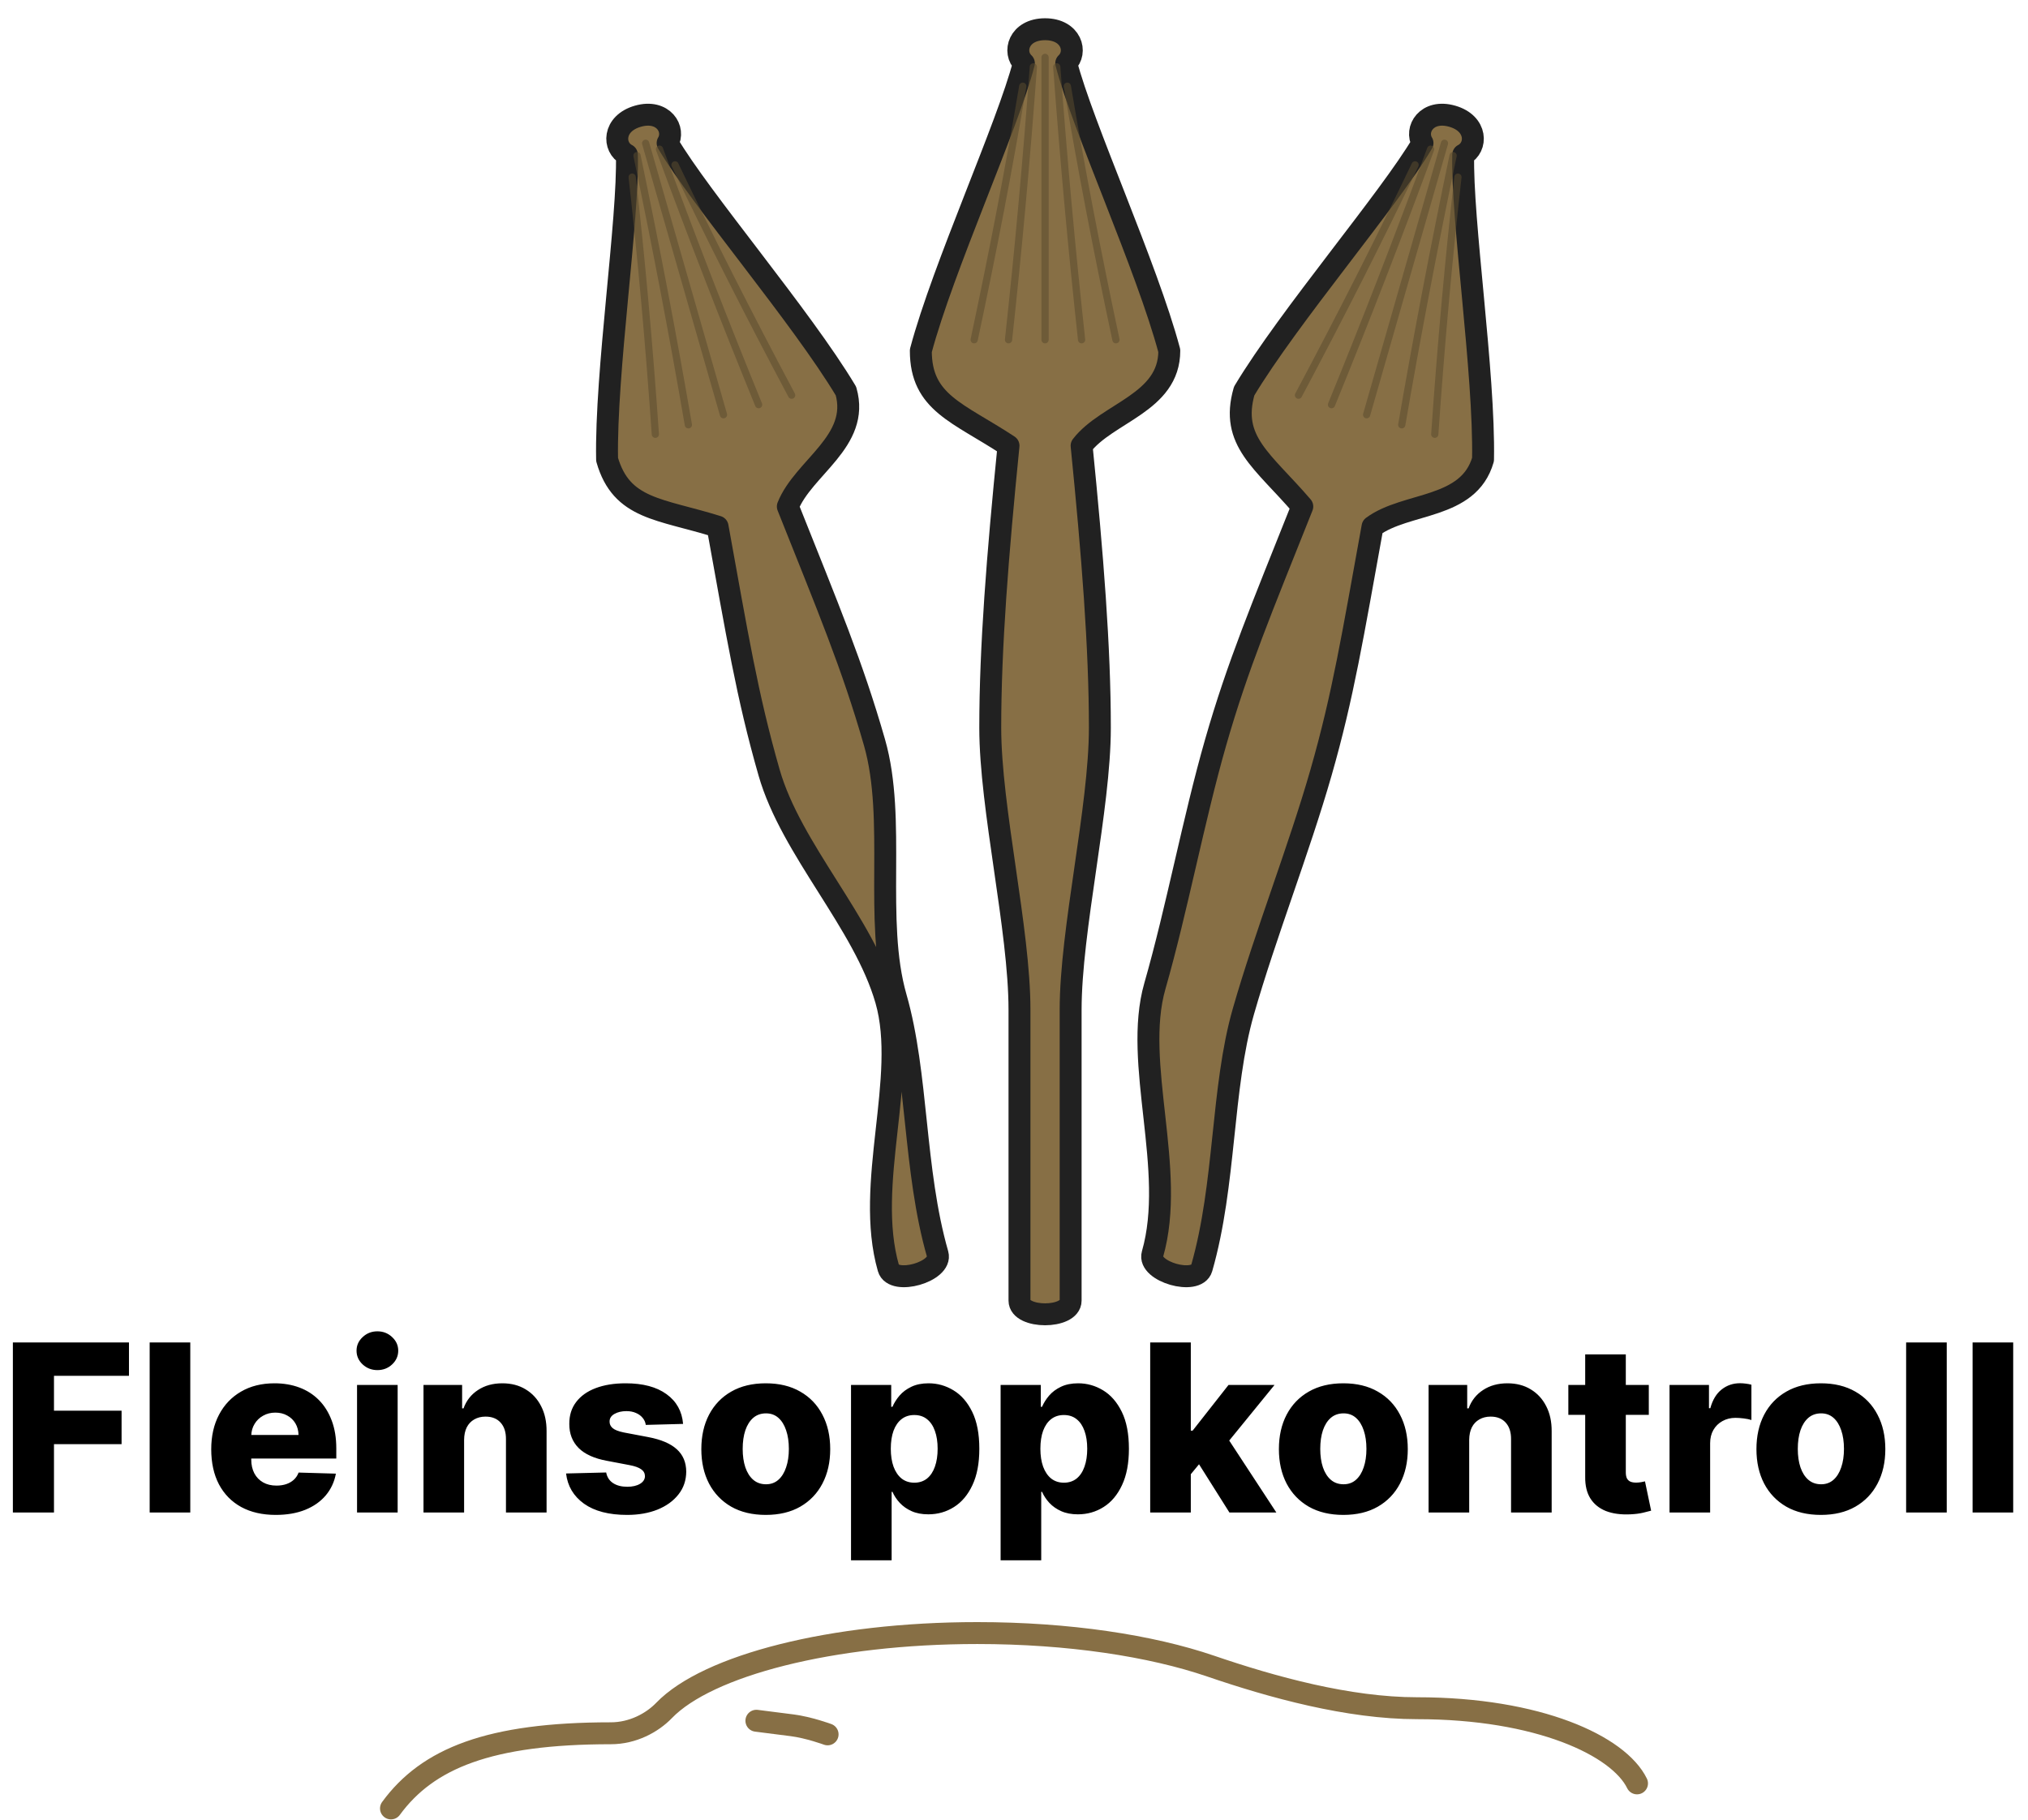
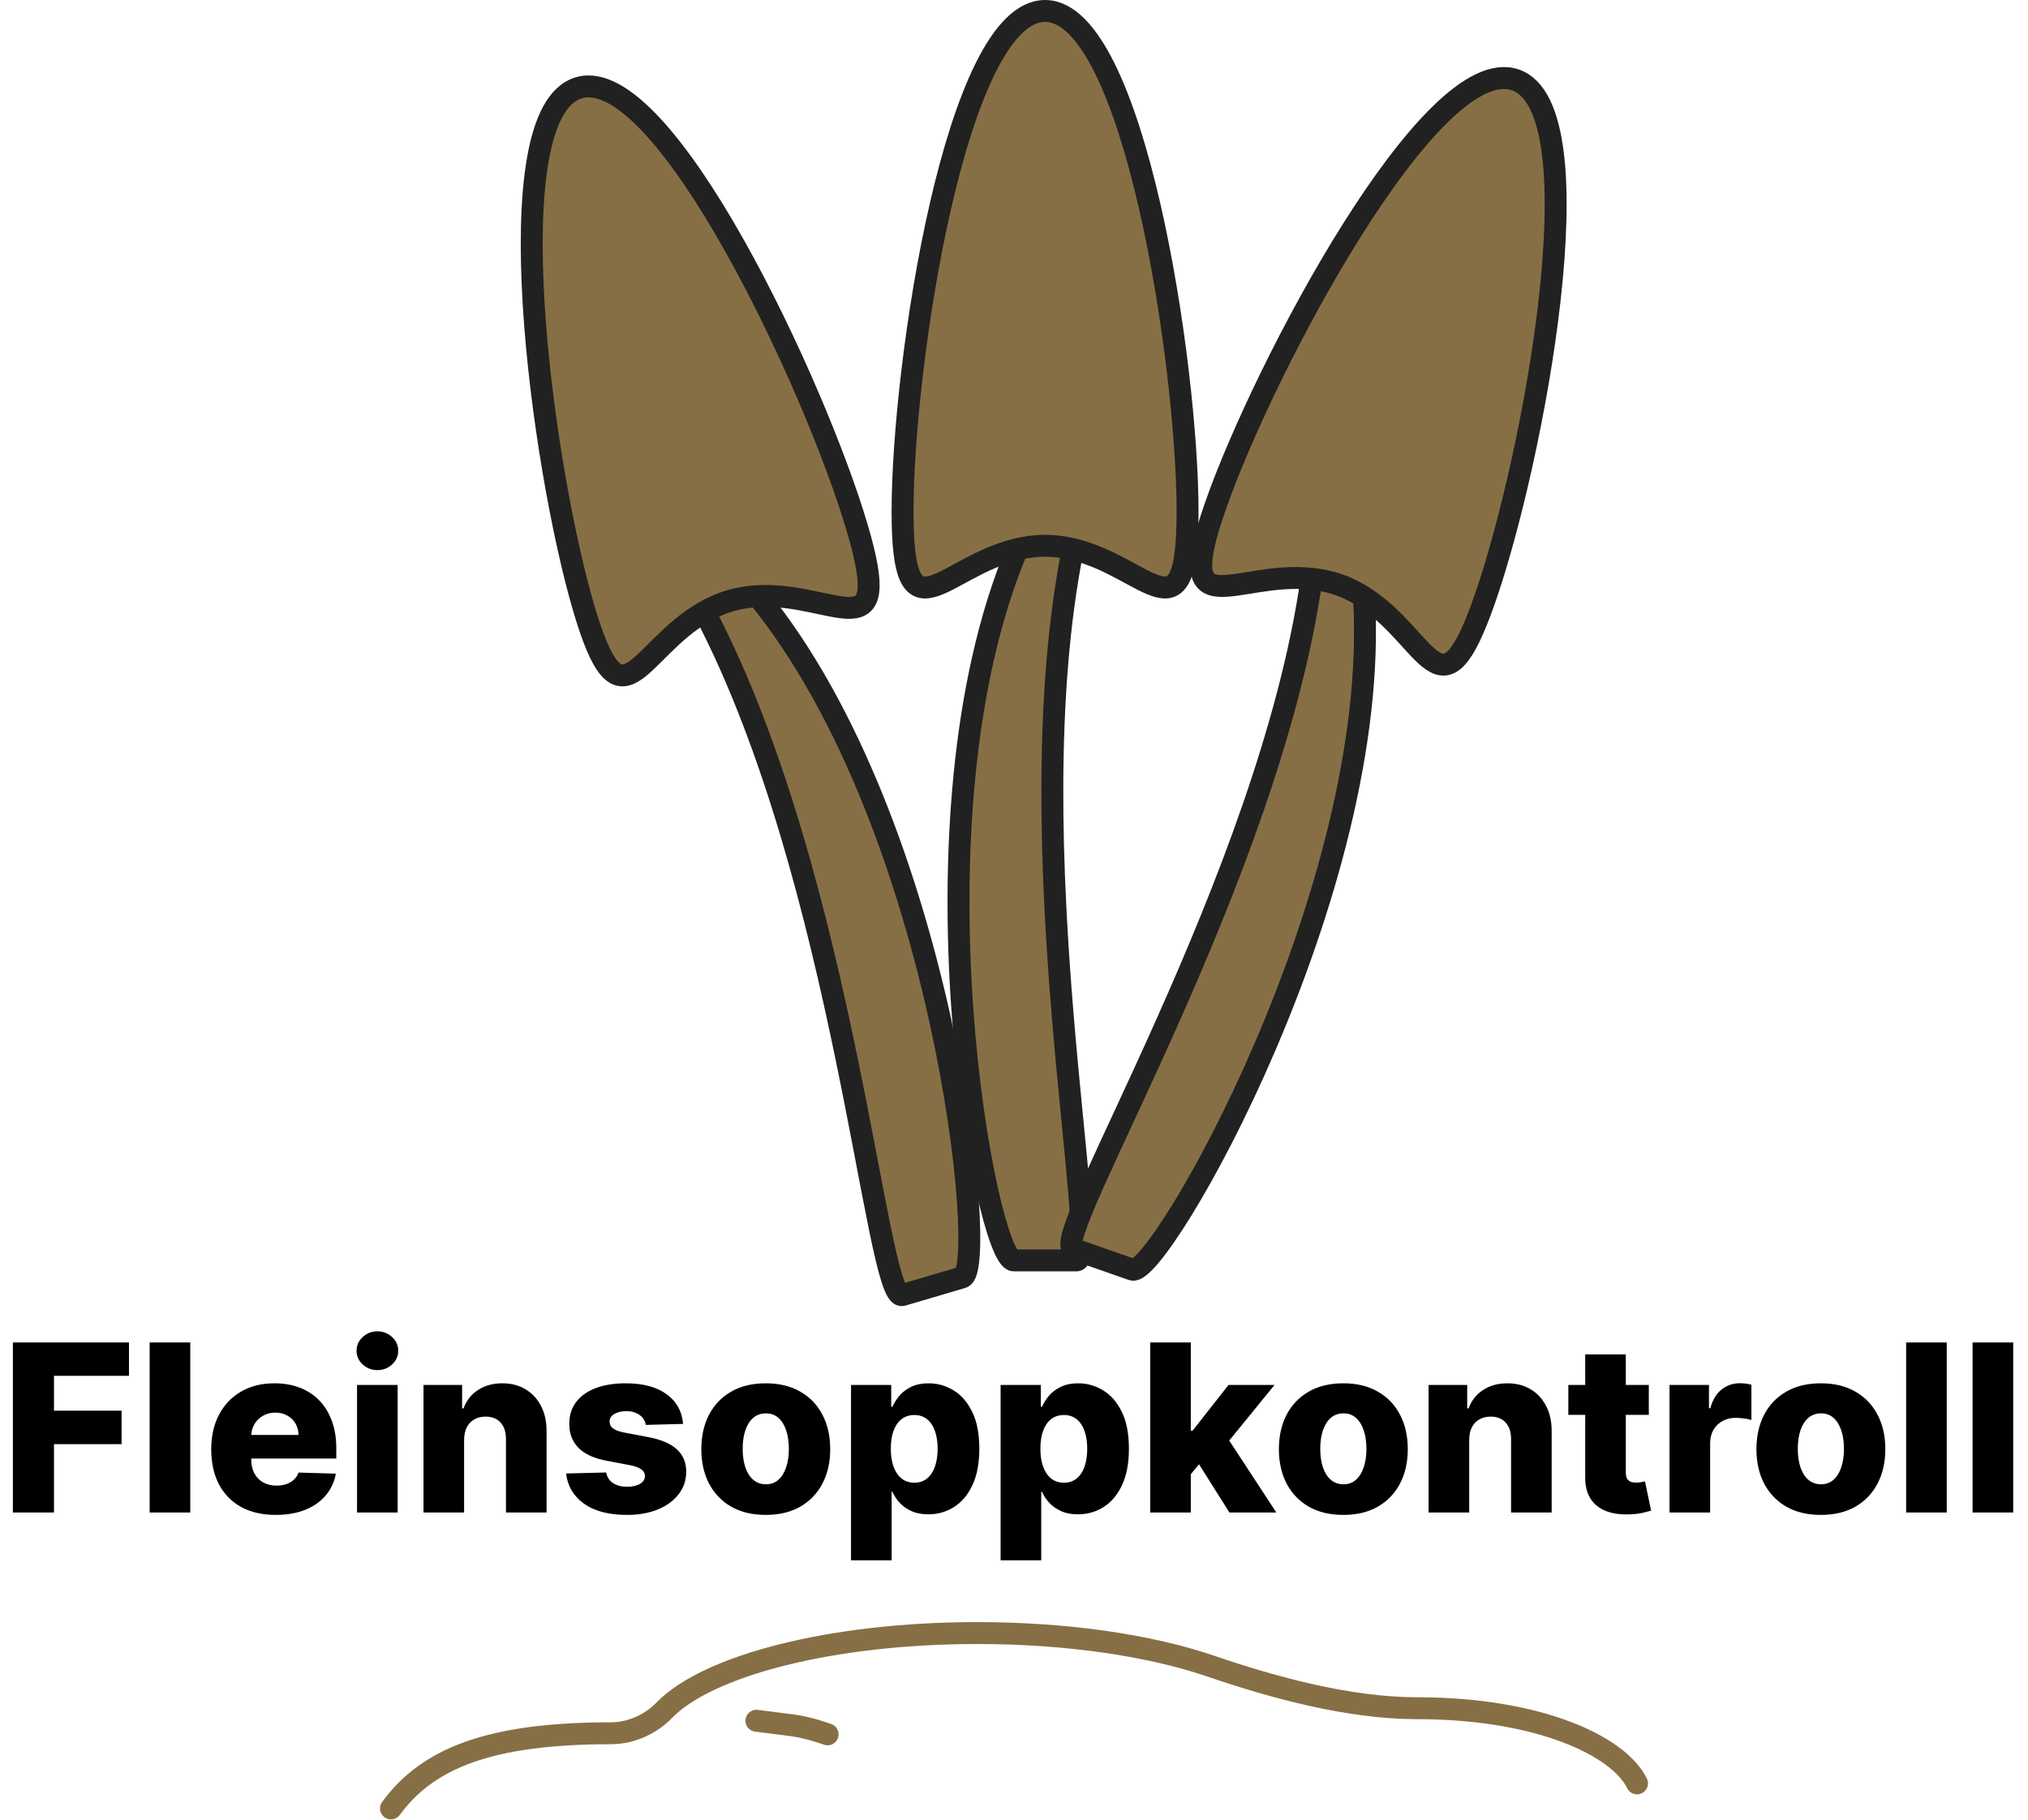
<svg xmlns="http://www.w3.org/2000/svg" width="555" height="498" viewBox="0 0 555 498" fill="none">
-   <g transform="translate(121 0)">
-     <g transform="rotate(-16 165 210) translate(-58 0)">
-       <path d="M165.0 8.0 C172.2 8.0 174.0 14.3 170.8 17.3 C175.2 34.4 192.9 73.1 199.0 96.0 C199.0 110.3 182.0 112.9 175.0 122.0 C178.0 152.0 180.0 168.6 180.0 190.6 C180.0 212.6 166.4 237.3 166.4 259.3 C166.4 281.3 158.0 306.0 158.0 330.0 C158.0 335.0 144.0 335.0 144.0 330.0 C144.0 306.0 163.6 281.3 163.6 259.3 C163.6 237.3 150.0 212.6 150.0 190.6 C150.0 168.6 152.0 152.0 155.0 122.0 C141.2 112.9 131.0 110.3 131.0 96.0 C137.1 73.1 154.8 34.4 159.2 17.3 C156.0 14.3 157.8 8.0 165.0 8.0 Z" fill="#876F45" stroke="#212121" stroke-width="6" stroke-linejoin="round" />
-       <path d="M158.9 23.6 Q153.4 56.4 145.6 93.0" fill="none" stroke="#5a4a2e" stroke-width="1.98" stroke-linecap="round" opacity="0.55" />
-       <path d="M161.8 18.3 Q159.0 56.4 155.0 93.0" fill="none" stroke="#5a4a2e" stroke-width="1.98" stroke-linecap="round" opacity="0.55" />
-       <path d="M165.0 15.7 Q165.0 56.4 165.0 93.0" fill="none" stroke="#5a4a2e" stroke-width="1.98" stroke-linecap="round" opacity="0.55" />
-       <path d="M168.2 18.3 Q171.0 56.4 175.0 93.0" fill="none" stroke="#5a4a2e" stroke-width="1.98" stroke-linecap="round" opacity="0.55" />
-       <path d="M171.1 23.6 Q176.6 56.4 184.4 93.0" fill="none" stroke="#5a4a2e" stroke-width="1.98" stroke-linecap="round" opacity="0.55" />
-     </g>
-     <path d="M165.0 8.0 C172.2 8.0 174.0 14.3 170.8 17.3 C175.2 34.4 192.9 73.1 199.0 96.0 C199.0 110.3 182.0 112.9 175.0 122.0 C178.0 152.0 180.0 177.2 180.0 199.2 C180.0 221.2 172.0 254.4 172.0 276.4 C172.0 298.4 172.0 332.0 172.0 356.0 C172.0 361.0 158.0 361.0 158.0 356.0 C158.0 332.0 158.0 298.4 158.0 276.4 C158.0 254.4 150.0 221.2 150.0 199.2 C150.0 177.2 152.0 152.0 155.0 122.0 C141.2 112.9 131.0 110.3 131.0 96.0 C137.1 73.1 154.8 34.4 159.2 17.3 C156.0 14.3 157.8 8.0 165.0 8.0 Z" fill="#876F45" stroke="#212121" stroke-width="6" stroke-linejoin="round" />
-     <path d="M158.9 23.6 Q153.4 56.4 145.6 93.0" fill="none" stroke="#5a4a2e" stroke-width="1.98" stroke-linecap="round" opacity="0.55" />
-     <path d="M161.8 18.3 Q159.0 56.4 155.0 93.0" fill="none" stroke="#5a4a2e" stroke-width="1.98" stroke-linecap="round" opacity="0.55" />
-     <path d="M165.0 15.7 Q165.0 56.4 165.0 93.0" fill="none" stroke="#5a4a2e" stroke-width="1.98" stroke-linecap="round" opacity="0.55" />
-     <path d="M168.2 18.3 Q171.0 56.4 175.0 93.0" fill="none" stroke="#5a4a2e" stroke-width="1.98" stroke-linecap="round" opacity="0.55" />
-     <path d="M171.1 23.6 Q176.6 56.4 184.4 93.0" fill="none" stroke="#5a4a2e" stroke-width="1.98" stroke-linecap="round" opacity="0.55" />
-     <g transform="rotate(16 165 210) translate(58 0)">
-       <path d="M165.0 8.0 C172.2 8.0 174.0 14.3 170.8 17.3 C175.2 34.4 192.9 73.1 199.0 96.0 C199.0 110.3 182.0 112.9 175.0 122.0 C178.0 152.0 180.0 168.6 180.0 190.6 C180.0 212.6 177.6 237.3 177.6 259.3 C177.6 281.3 186.0 306.0 186.0 330.0 C186.0 335.0 172.0 335.0 172.0 330.0 C172.0 306.0 152.4 281.3 152.4 259.3 C152.4 237.3 150.0 212.6 150.0 190.6 C150.0 168.6 152.0 152.0 155.0 122.0 C141.2 112.9 131.0 110.3 131.0 96.0 C137.1 73.1 154.8 34.4 159.2 17.3 C156.0 14.3 157.8 8.0 165.0 8.0 Z" fill="#876F45" stroke="#212121" stroke-width="6" stroke-linejoin="round" />
-       <path d="M158.9 23.6 Q153.4 56.4 145.6 93.0" fill="none" stroke="#5a4a2e" stroke-width="1.98" stroke-linecap="round" opacity="0.55" />
-       <path d="M161.8 18.3 Q159.0 56.4 155.0 93.0" fill="none" stroke="#5a4a2e" stroke-width="1.98" stroke-linecap="round" opacity="0.55" />
-       <path d="M165.0 15.7 Q165.0 56.4 165.0 93.0" fill="none" stroke="#5a4a2e" stroke-width="1.98" stroke-linecap="round" opacity="0.55" />
-       <path d="M168.2 18.3 Q171.0 56.4 175.0 93.0" fill="none" stroke="#5a4a2e" stroke-width="1.98" stroke-linecap="round" opacity="0.55" />
-       <path d="M171.1 23.6 Q176.6 56.4 184.4 93.0" fill="none" stroke="#5a4a2e" stroke-width="1.98" stroke-linecap="round" opacity="0.55" />
-     </g>
-   </g>
+   <path d="M286 3C261.682 3 247 99.644 247 140.066C247 176.185 257.707 155.194 278.407 150.315C280.874 149.734 283.411 149.381 286 149.381C288.589 149.381 291.126 149.734 293.593 150.315C314.293 155.194 325 176.185 325 140.066C325 99.644 310.318 3 286 3Z" fill="#876F45" />
+   <path d="M277.454 345H294.546C302.083 345 277.454 231.5 293.593 150.315C291.126 149.734 288.589 149.381 286 149.381C283.411 149.381 280.874 149.734 278.407 150.315C247 225 269.917 345 277.454 345Z" fill="#876F45" />
+   <path d="M277.454 345C288.687 345 283.313 345 294.546 345M277.454 345C269.917 345 247 225 278.407 150.315M277.454 345H294.546M294.546 345C302.083 345 277.454 231.5 293.593 150.315M293.593 150.315C314.293 155.194 325 176.185 325 140.066C325 99.644 310.318 3 286 3C261.682 3 247 99.644 247 140.066C247 176.185 257.707 155.194 278.407 150.315M293.593 150.315C291.126 149.734 288.589 149.381 286 149.381C283.411 149.381 280.874 149.734 278.407 150.315" stroke="#212121" stroke-width="6" />
+   <path d="M414.742 21.878C437.697 29.908 419.642 125.979 406.295 164.134C394.368 198.227 391.193 174.878 373.265 163.437C371.128 162.074 368.85 160.904 366.406 160.049C363.962 159.194 361.451 158.689 358.931 158.423C337.781 156.193 320.743 172.471 332.67 138.378C346.017 100.223 391.788 13.848 414.742 21.878Z" fill="#876F45" />
+   <path d="M309.879 347.517L293.745 341.873C286.631 339.384 347.357 240.383 358.931 158.423C361.451 158.689 363.962 159.194 366.406 160.049C368.85 160.904 371.128 162.074 373.265 163.437C378.249 244.304 316.993 350.006 309.879 347.517Z" fill="#876F45" />
+   <path d="M309.879 347.517C299.276 343.808 304.348 345.582 293.745 341.873M309.879 347.517C316.993 350.006 378.249 244.304 373.265 163.437M309.879 347.517L293.745 341.873M293.745 341.873C286.631 339.384 347.357 240.383 358.931 158.423M358.931 158.423C337.781 156.193 320.743 172.471 332.67 138.378C346.017 100.223 391.788 13.848 414.742 21.878C437.697 29.908 419.642 125.979 406.295 164.134C394.368 198.227 391.193 174.878 373.265 163.437M358.931 158.423C361.451 158.689 363.962 159.194 366.406 160.049C368.85 160.904 371.128 162.074 373.265 163.437" stroke="#212121" stroke-width="6" />
+   <path d="M263.345 349.647L246.95 354.482C239.721 356.614 231.239 240.782 192.795 167.478C194.997 166.223 197.33 165.167 199.813 164.435C202.297 163.702 204.83 163.323 207.36 163.183C258.611 225.933 270.574 347.515 263.345 349.647Z" fill="#876F45" />
+   <path d="M158.407 24.032C181.732 17.153 223.152 105.697 234.586 144.468C244.802 179.112 228.595 162.007 207.36 163.183C204.83 163.323 202.297 163.702 199.813 164.435C197.33 165.167 194.997 166.223 192.795 167.478C174.321 178.013 169.988 201.175 159.771 166.532C148.337 127.761 135.082 30.911 158.407 24.032Z" fill="#876F45" />
+   <path d="M263.345 349.647C252.57 352.824 257.724 351.304 246.95 354.482M263.345 349.647C270.574 347.515 258.611 225.933 207.36 163.183M263.345 349.647L246.95 354.482M246.95 354.482C239.721 356.614 231.239 240.782 192.795 167.478M192.795 167.478C174.321 178.013 169.988 201.175 159.771 166.532C148.337 127.761 135.082 30.911 158.407 24.032C181.732 17.153 223.152 105.697 234.586 144.468C244.802 179.112 228.595 162.007 207.36 163.183M192.795 167.478C194.997 166.223 197.33 165.167 199.813 164.435C202.297 163.702 204.83 163.323 207.36 163.183" stroke="#212121" stroke-width="6" />
  <path d="M3.523 414V367.455H35.295V376.591H14.773V386.136H33.273V395.295H14.773V414H3.523ZM52.074 367.455V414H40.96V367.455H52.074ZM75.466 414.659C71.814 414.659 68.663 413.939 66.011 412.5C63.375 411.045 61.345 408.977 59.92 406.295C58.511 403.598 57.807 400.394 57.807 396.682C57.807 393.076 58.519 389.924 59.943 387.227C61.367 384.515 63.375 382.409 65.966 380.909C68.557 379.394 71.61 378.636 75.125 378.636C77.61 378.636 79.883 379.023 81.943 379.795C84.004 380.568 85.784 381.712 87.284 383.227C88.784 384.742 89.951 386.614 90.784 388.841C91.617 391.053 92.034 393.591 92.034 396.455V399.227H61.693V392.773H81.693C81.678 391.591 81.398 390.538 80.852 389.614C80.307 388.689 79.557 387.97 78.602 387.455C77.663 386.924 76.579 386.659 75.352 386.659C74.11 386.659 72.996 386.939 72.011 387.5C71.026 388.045 70.246 388.795 69.671 389.75C69.095 390.689 68.792 391.758 68.761 392.955V399.523C68.761 400.947 69.042 402.197 69.602 403.273C70.163 404.333 70.958 405.159 71.989 405.75C73.019 406.341 74.246 406.636 75.671 406.636C76.655 406.636 77.549 406.5 78.352 406.227C79.155 405.955 79.845 405.553 80.421 405.023C80.996 404.492 81.428 403.841 81.716 403.068L91.921 403.364C91.496 405.652 90.564 407.644 89.125 409.341C87.701 411.023 85.829 412.333 83.511 413.273C81.193 414.197 78.511 414.659 75.466 414.659ZM97.71 414V379.091H108.824V414H97.71ZM103.278 375.023C101.718 375.023 100.377 374.508 99.256 373.477C98.135 372.432 97.574 371.174 97.574 369.705C97.574 368.25 98.135 367.008 99.256 365.977C100.377 364.932 101.718 364.409 103.278 364.409C104.854 364.409 106.195 364.932 107.301 365.977C108.422 367.008 108.983 368.25 108.983 369.705C108.983 371.174 108.422 372.432 107.301 373.477C106.195 374.508 104.854 375.023 103.278 375.023ZM127.011 394.091V414H115.898V379.091H126.466V385.5H126.852C127.625 383.364 128.943 381.689 130.807 380.477C132.67 379.25 134.89 378.636 137.466 378.636C139.92 378.636 142.049 379.189 143.852 380.295C145.67 381.386 147.08 382.917 148.08 384.886C149.095 386.841 149.595 389.129 149.58 391.75V414H138.466V393.932C138.481 391.992 137.989 390.477 136.989 389.386C136.004 388.295 134.633 387.75 132.875 387.75C131.708 387.75 130.678 388.008 129.784 388.523C128.905 389.023 128.223 389.742 127.739 390.682C127.269 391.621 127.027 392.758 127.011 394.091ZM186.938 389.75L176.733 390.023C176.627 389.295 176.339 388.652 175.869 388.091C175.4 387.515 174.786 387.068 174.028 386.75C173.286 386.417 172.422 386.25 171.438 386.25C170.15 386.25 169.051 386.508 168.142 387.023C167.248 387.538 166.809 388.235 166.824 389.114C166.809 389.795 167.081 390.386 167.642 390.886C168.218 391.386 169.241 391.788 170.71 392.091L177.438 393.364C180.922 394.03 183.513 395.136 185.21 396.682C186.922 398.227 187.786 400.273 187.801 402.818C187.786 405.212 187.074 407.295 185.665 409.068C184.271 410.841 182.362 412.22 179.938 413.205C177.513 414.174 174.741 414.659 171.619 414.659C166.634 414.659 162.703 413.636 159.824 411.591C156.96 409.53 155.324 406.773 154.915 403.318L165.892 403.045C166.134 404.318 166.763 405.288 167.778 405.955C168.794 406.621 170.089 406.955 171.665 406.955C173.089 406.955 174.248 406.689 175.142 406.159C176.036 405.629 176.491 404.924 176.506 404.045C176.491 403.258 176.142 402.629 175.46 402.159C174.778 401.674 173.71 401.295 172.256 401.023L166.165 399.864C162.665 399.227 160.059 398.053 158.347 396.341C156.634 394.614 155.786 392.417 155.801 389.75C155.786 387.417 156.407 385.424 157.665 383.773C158.922 382.106 160.71 380.833 163.028 379.955C165.347 379.076 168.081 378.636 171.233 378.636C175.96 378.636 179.688 379.629 182.415 381.614C185.142 383.583 186.65 386.295 186.938 389.75ZM209.568 414.659C205.902 414.659 202.75 413.909 200.114 412.409C197.492 410.894 195.47 408.788 194.045 406.091C192.636 403.379 191.932 400.235 191.932 396.659C191.932 393.068 192.636 389.924 194.045 387.227C195.47 384.515 197.492 382.409 200.114 380.909C202.75 379.394 205.902 378.636 209.568 378.636C213.235 378.636 216.379 379.394 219 380.909C221.636 382.409 223.659 384.515 225.068 387.227C226.492 389.924 227.205 393.068 227.205 396.659C227.205 400.235 226.492 403.379 225.068 406.091C223.659 408.788 221.636 410.894 219 412.409C216.379 413.909 213.235 414.659 209.568 414.659ZM209.636 406.273C210.97 406.273 212.098 405.864 213.023 405.045C213.947 404.227 214.652 403.091 215.136 401.636C215.636 400.182 215.886 398.5 215.886 396.591C215.886 394.652 215.636 392.955 215.136 391.5C214.652 390.045 213.947 388.909 213.023 388.091C212.098 387.273 210.97 386.864 209.636 386.864C208.258 386.864 207.091 387.273 206.136 388.091C205.197 388.909 204.477 390.045 203.977 391.5C203.492 392.955 203.25 394.652 203.25 396.591C203.25 398.5 203.492 400.182 203.977 401.636C204.477 403.091 205.197 404.227 206.136 405.045C207.091 405.864 208.258 406.273 209.636 406.273ZM232.898 427.091V379.091H243.898V385.068H244.239C244.693 384.008 245.337 382.985 246.17 382C247.019 381.015 248.095 380.212 249.398 379.591C250.716 378.955 252.292 378.636 254.125 378.636C256.549 378.636 258.814 379.273 260.92 380.545C263.042 381.818 264.754 383.78 266.057 386.432C267.36 389.083 268.011 392.462 268.011 396.568C268.011 400.523 267.383 403.833 266.125 406.5C264.883 409.167 263.201 411.167 261.08 412.5C258.973 413.833 256.633 414.5 254.057 414.5C252.299 414.5 250.777 414.212 249.489 413.636C248.201 413.061 247.117 412.303 246.239 411.364C245.375 410.424 244.708 409.417 244.239 408.341H244.011V427.091H232.898ZM243.784 396.545C243.784 398.424 244.034 400.061 244.534 401.455C245.049 402.848 245.784 403.932 246.739 404.705C247.708 405.462 248.867 405.841 250.216 405.841C251.58 405.841 252.739 405.462 253.693 404.705C254.648 403.932 255.367 402.848 255.852 401.455C256.352 400.061 256.602 398.424 256.602 396.545C256.602 394.667 256.352 393.038 255.852 391.659C255.367 390.28 254.648 389.212 253.693 388.455C252.754 387.697 251.595 387.318 250.216 387.318C248.852 387.318 247.693 387.689 246.739 388.432C245.784 389.174 245.049 390.235 244.534 391.614C244.034 392.992 243.784 394.636 243.784 396.545ZM273.835 427.091V379.091H284.835V385.068H285.176C285.631 384.008 286.275 382.985 287.108 382C287.956 381.015 289.032 380.212 290.335 379.591C291.653 378.955 293.229 378.636 295.062 378.636C297.487 378.636 299.752 379.273 301.858 380.545C303.979 381.818 305.691 383.78 306.994 386.432C308.297 389.083 308.949 392.462 308.949 396.568C308.949 400.523 308.32 403.833 307.062 406.5C305.82 409.167 304.138 411.167 302.017 412.5C299.911 413.833 297.57 414.5 294.994 414.5C293.237 414.5 291.714 414.212 290.426 413.636C289.138 413.061 288.055 412.303 287.176 411.364C286.312 410.424 285.646 409.417 285.176 408.341H284.949V427.091H273.835ZM284.722 396.545C284.722 398.424 284.972 400.061 285.472 401.455C285.987 402.848 286.722 403.932 287.676 404.705C288.646 405.462 289.805 405.841 291.153 405.841C292.517 405.841 293.676 405.462 294.631 404.705C295.585 403.932 296.305 402.848 296.79 401.455C297.29 400.061 297.54 398.424 297.54 396.545C297.54 394.667 297.29 393.038 296.79 391.659C296.305 390.28 295.585 389.212 294.631 388.455C293.691 387.697 292.532 387.318 291.153 387.318C289.79 387.318 288.631 387.689 287.676 388.432C286.722 389.174 285.987 390.235 285.472 391.614C284.972 392.992 284.722 394.636 284.722 396.545ZM324.795 404.841L324.841 391.591H326.386L336.205 379.091H348.795L334.205 397H331.273L324.795 404.841ZM314.773 414V367.455H325.886V414H314.773ZM336.455 414L327.318 399.5L334.636 391.614L349.295 414H336.455ZM367.631 414.659C363.964 414.659 360.813 413.909 358.176 412.409C355.555 410.894 353.532 408.788 352.108 406.091C350.699 403.379 349.994 400.235 349.994 396.659C349.994 393.068 350.699 389.924 352.108 387.227C353.532 384.515 355.555 382.409 358.176 380.909C360.813 379.394 363.964 378.636 367.631 378.636C371.297 378.636 374.441 379.394 377.062 380.909C379.699 382.409 381.722 384.515 383.131 387.227C384.555 389.924 385.267 393.068 385.267 396.659C385.267 400.235 384.555 403.379 383.131 406.091C381.722 408.788 379.699 410.894 377.062 412.409C374.441 413.909 371.297 414.659 367.631 414.659ZM367.699 406.273C369.032 406.273 370.161 405.864 371.085 405.045C372.009 404.227 372.714 403.091 373.199 401.636C373.699 400.182 373.949 398.5 373.949 396.591C373.949 394.652 373.699 392.955 373.199 391.5C372.714 390.045 372.009 388.909 371.085 388.091C370.161 387.273 369.032 386.864 367.699 386.864C366.32 386.864 365.153 387.273 364.199 388.091C363.259 388.909 362.54 390.045 362.04 391.5C361.555 392.955 361.312 394.652 361.312 396.591C361.312 398.5 361.555 400.182 362.04 401.636C362.54 403.091 363.259 404.227 364.199 405.045C365.153 405.864 366.32 406.273 367.699 406.273ZM402.074 394.091V414H390.96V379.091H401.528V385.5H401.915C402.688 383.364 404.006 381.689 405.869 380.477C407.733 379.25 409.953 378.636 412.528 378.636C414.983 378.636 417.112 379.189 418.915 380.295C420.733 381.386 422.142 382.917 423.142 384.886C424.157 386.841 424.657 389.129 424.642 391.75V414H413.528V393.932C413.544 391.992 413.051 390.477 412.051 389.386C411.066 388.295 409.695 387.75 407.938 387.75C406.771 387.75 405.741 388.008 404.847 388.523C403.968 389.023 403.286 389.742 402.801 390.682C402.331 391.621 402.089 392.758 402.074 394.091ZM451.227 379.091V387.273H429.205V379.091H451.227ZM433.818 370.727H444.932V403.023C444.932 403.705 445.038 404.258 445.25 404.682C445.477 405.091 445.803 405.386 446.227 405.568C446.652 405.735 447.159 405.818 447.75 405.818C448.174 405.818 448.621 405.78 449.091 405.705C449.576 405.614 449.939 405.538 450.182 405.477L451.864 413.5C451.333 413.652 450.583 413.841 449.614 414.068C448.659 414.295 447.515 414.439 446.182 414.5C443.576 414.621 441.341 414.318 439.477 413.591C437.629 412.848 436.212 411.697 435.227 410.136C434.258 408.576 433.788 406.614 433.818 404.25V370.727ZM456.898 414V379.091H467.693V385.455H468.057C468.693 383.152 469.731 381.439 471.17 380.318C472.61 379.182 474.284 378.614 476.193 378.614C476.708 378.614 477.239 378.652 477.784 378.727C478.33 378.788 478.837 378.886 479.307 379.023V388.682C478.777 388.5 478.08 388.356 477.216 388.25C476.367 388.144 475.61 388.091 474.943 388.091C473.625 388.091 472.436 388.386 471.375 388.977C470.33 389.553 469.504 390.364 468.898 391.409C468.307 392.439 468.011 393.652 468.011 395.045V414H456.898ZM498.318 414.659C494.652 414.659 491.5 413.909 488.864 412.409C486.242 410.894 484.22 408.788 482.795 406.091C481.386 403.379 480.682 400.235 480.682 396.659C480.682 393.068 481.386 389.924 482.795 387.227C484.22 384.515 486.242 382.409 488.864 380.909C491.5 379.394 494.652 378.636 498.318 378.636C501.985 378.636 505.129 379.394 507.75 380.909C510.386 382.409 512.409 384.515 513.818 387.227C515.242 389.924 515.955 393.068 515.955 396.659C515.955 400.235 515.242 403.379 513.818 406.091C512.409 408.788 510.386 410.894 507.75 412.409C505.129 413.909 501.985 414.659 498.318 414.659ZM498.386 406.273C499.72 406.273 500.848 405.864 501.773 405.045C502.697 404.227 503.402 403.091 503.886 401.636C504.386 400.182 504.636 398.5 504.636 396.591C504.636 394.652 504.386 392.955 503.886 391.5C503.402 390.045 502.697 388.909 501.773 388.091C500.848 387.273 499.72 386.864 498.386 386.864C497.008 386.864 495.841 387.273 494.886 388.091C493.947 388.909 493.227 390.045 492.727 391.5C492.242 392.955 492 394.652 492 396.591C492 398.5 492.242 400.182 492.727 401.636C493.227 403.091 493.947 404.227 494.886 405.045C495.841 405.864 497.008 406.273 498.386 406.273ZM532.761 367.455V414H521.648V367.455H532.761ZM550.949 367.455V414H539.835V367.455H550.949Z" fill="black" />
  <path d="M107 495C117.029 481.286 133.942 474.429 167.176 474.429C173.152 474.429 178.444 471.587 181.737 468.177C193.614 455.877 227.51 447 267.471 447C292.408 447 314.983 450.457 331.32 456.045C348.149 461.802 369.005 467.571 387.824 467.571C421.058 467.571 442.985 477.857 448 488.143" stroke="#876F45" stroke-width="6" stroke-linecap="round" />
  <path d="M207 471C207 471 212.139 471.655 216.745 472.242C221.351 472.828 226.489 474.725 226.489 474.725" stroke="#876F45" stroke-width="6" stroke-linecap="round" stroke-linejoin="round" />
</svg>
